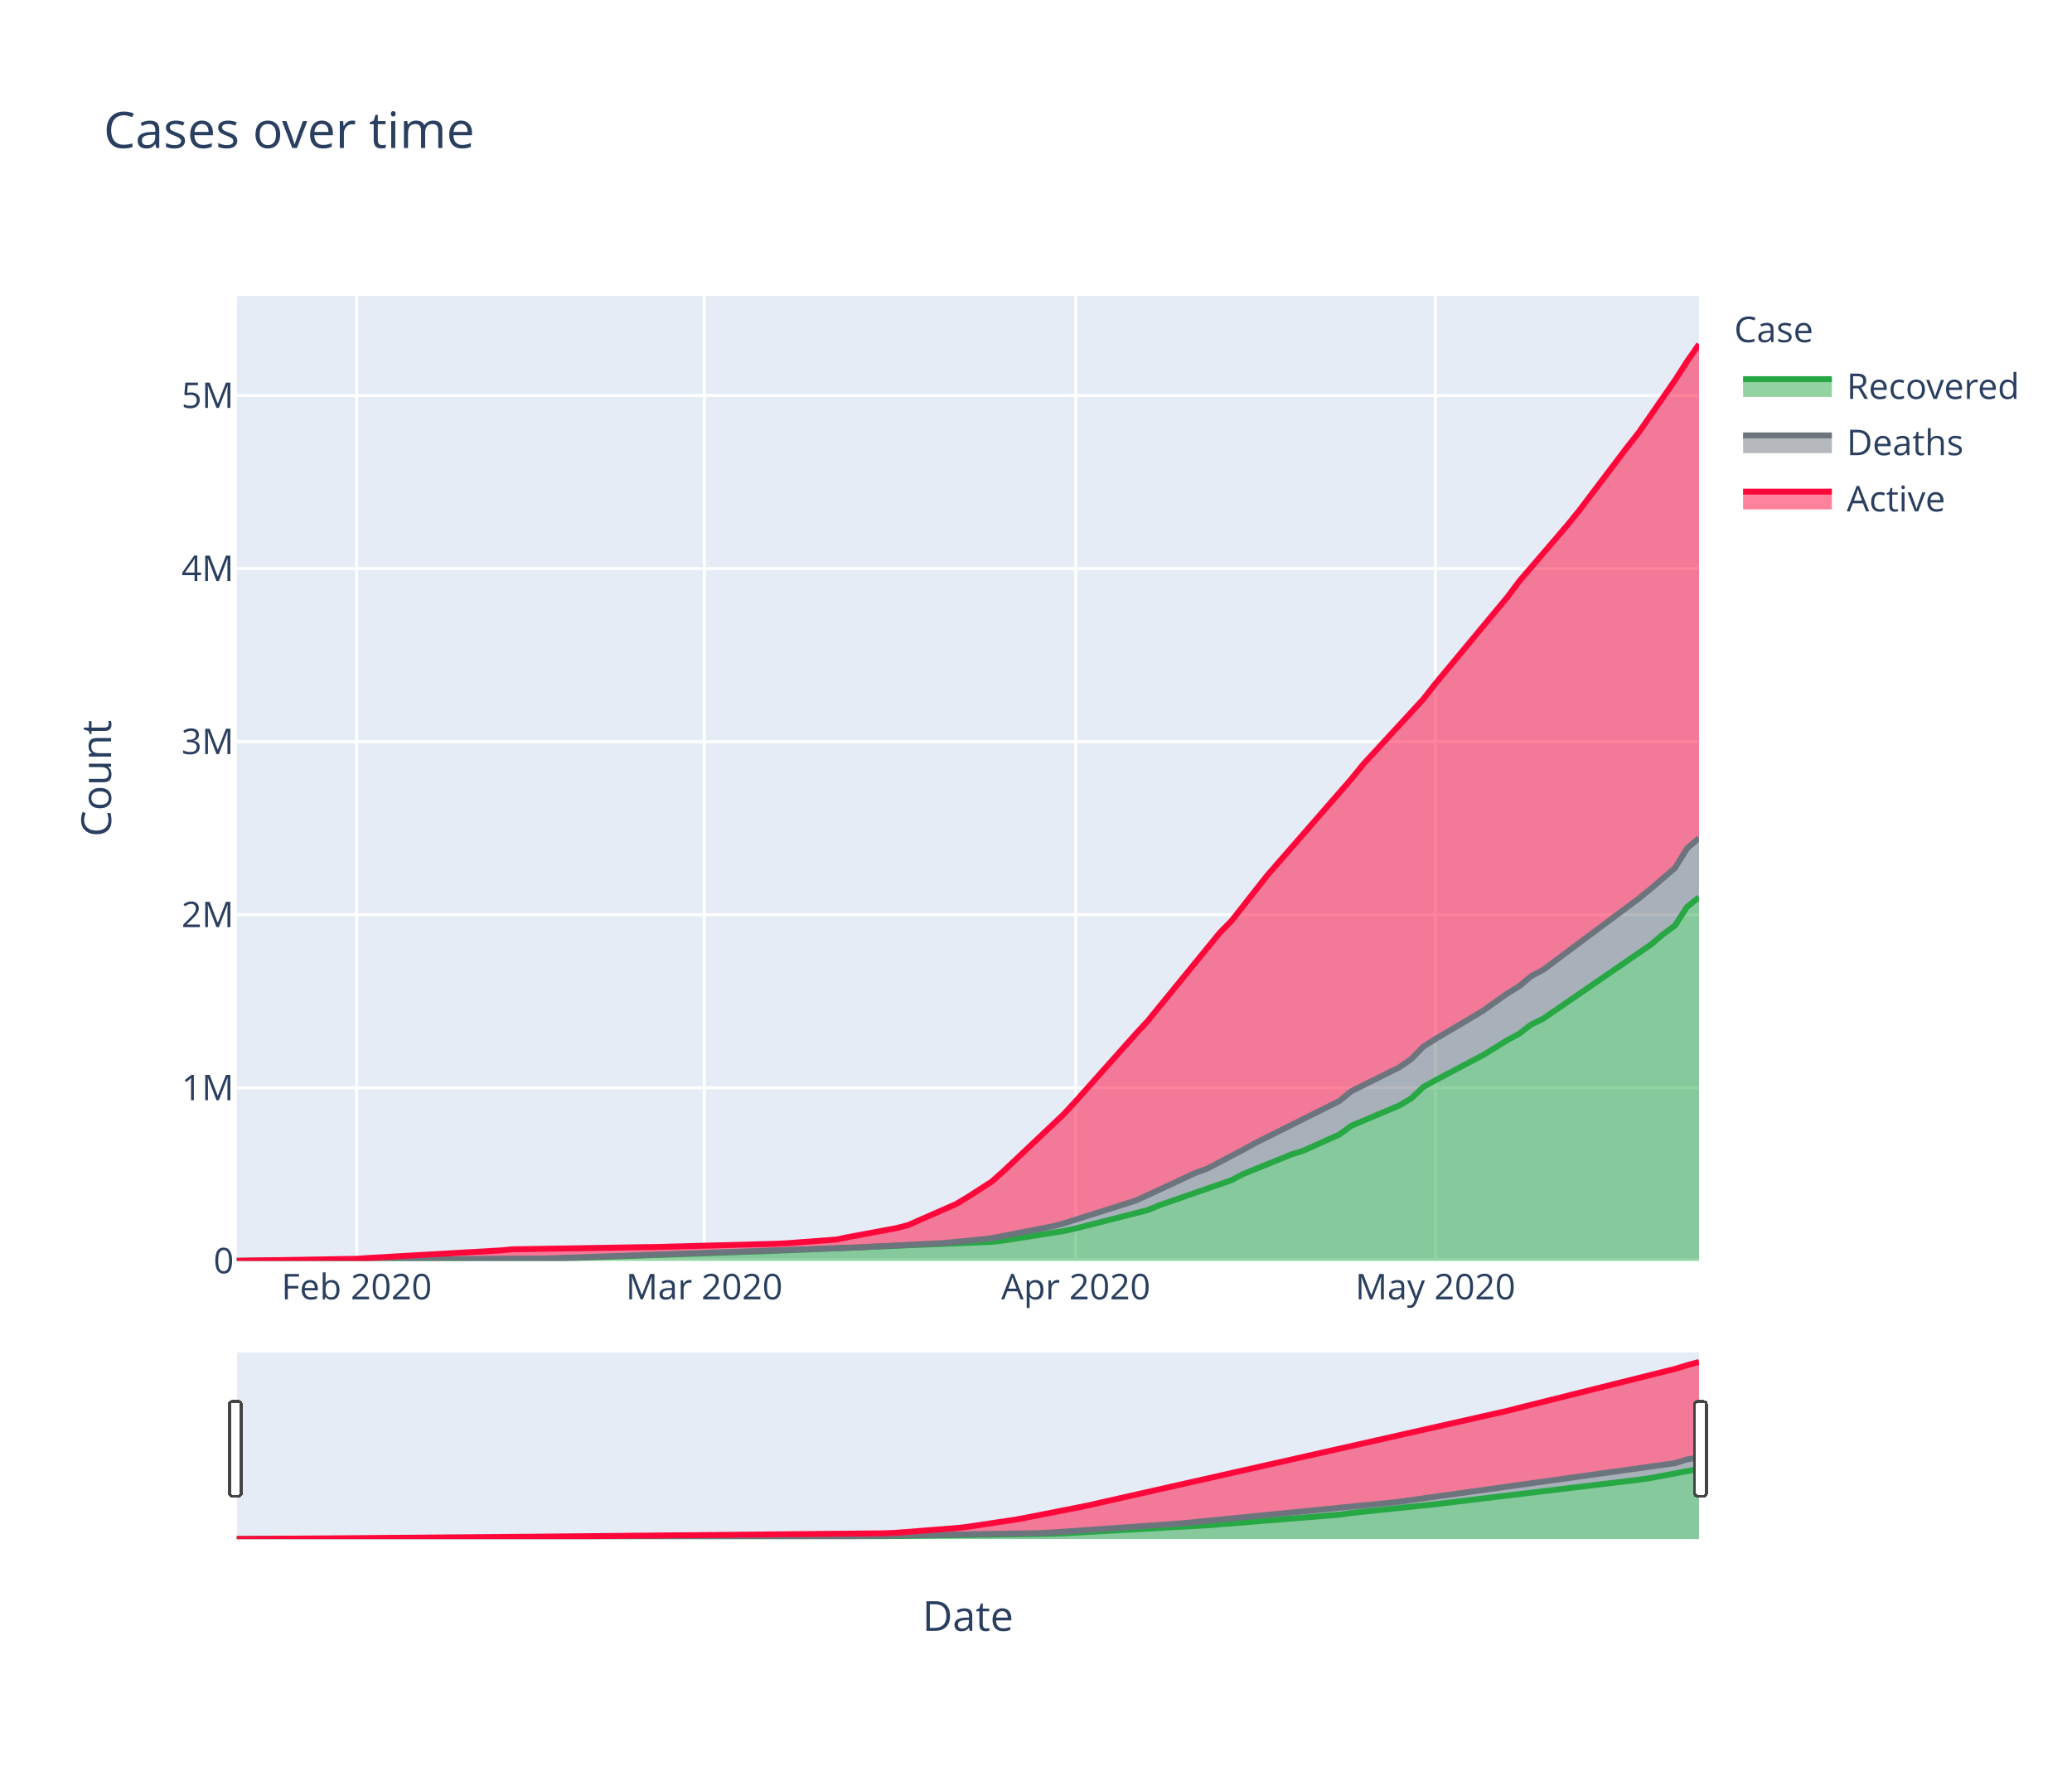
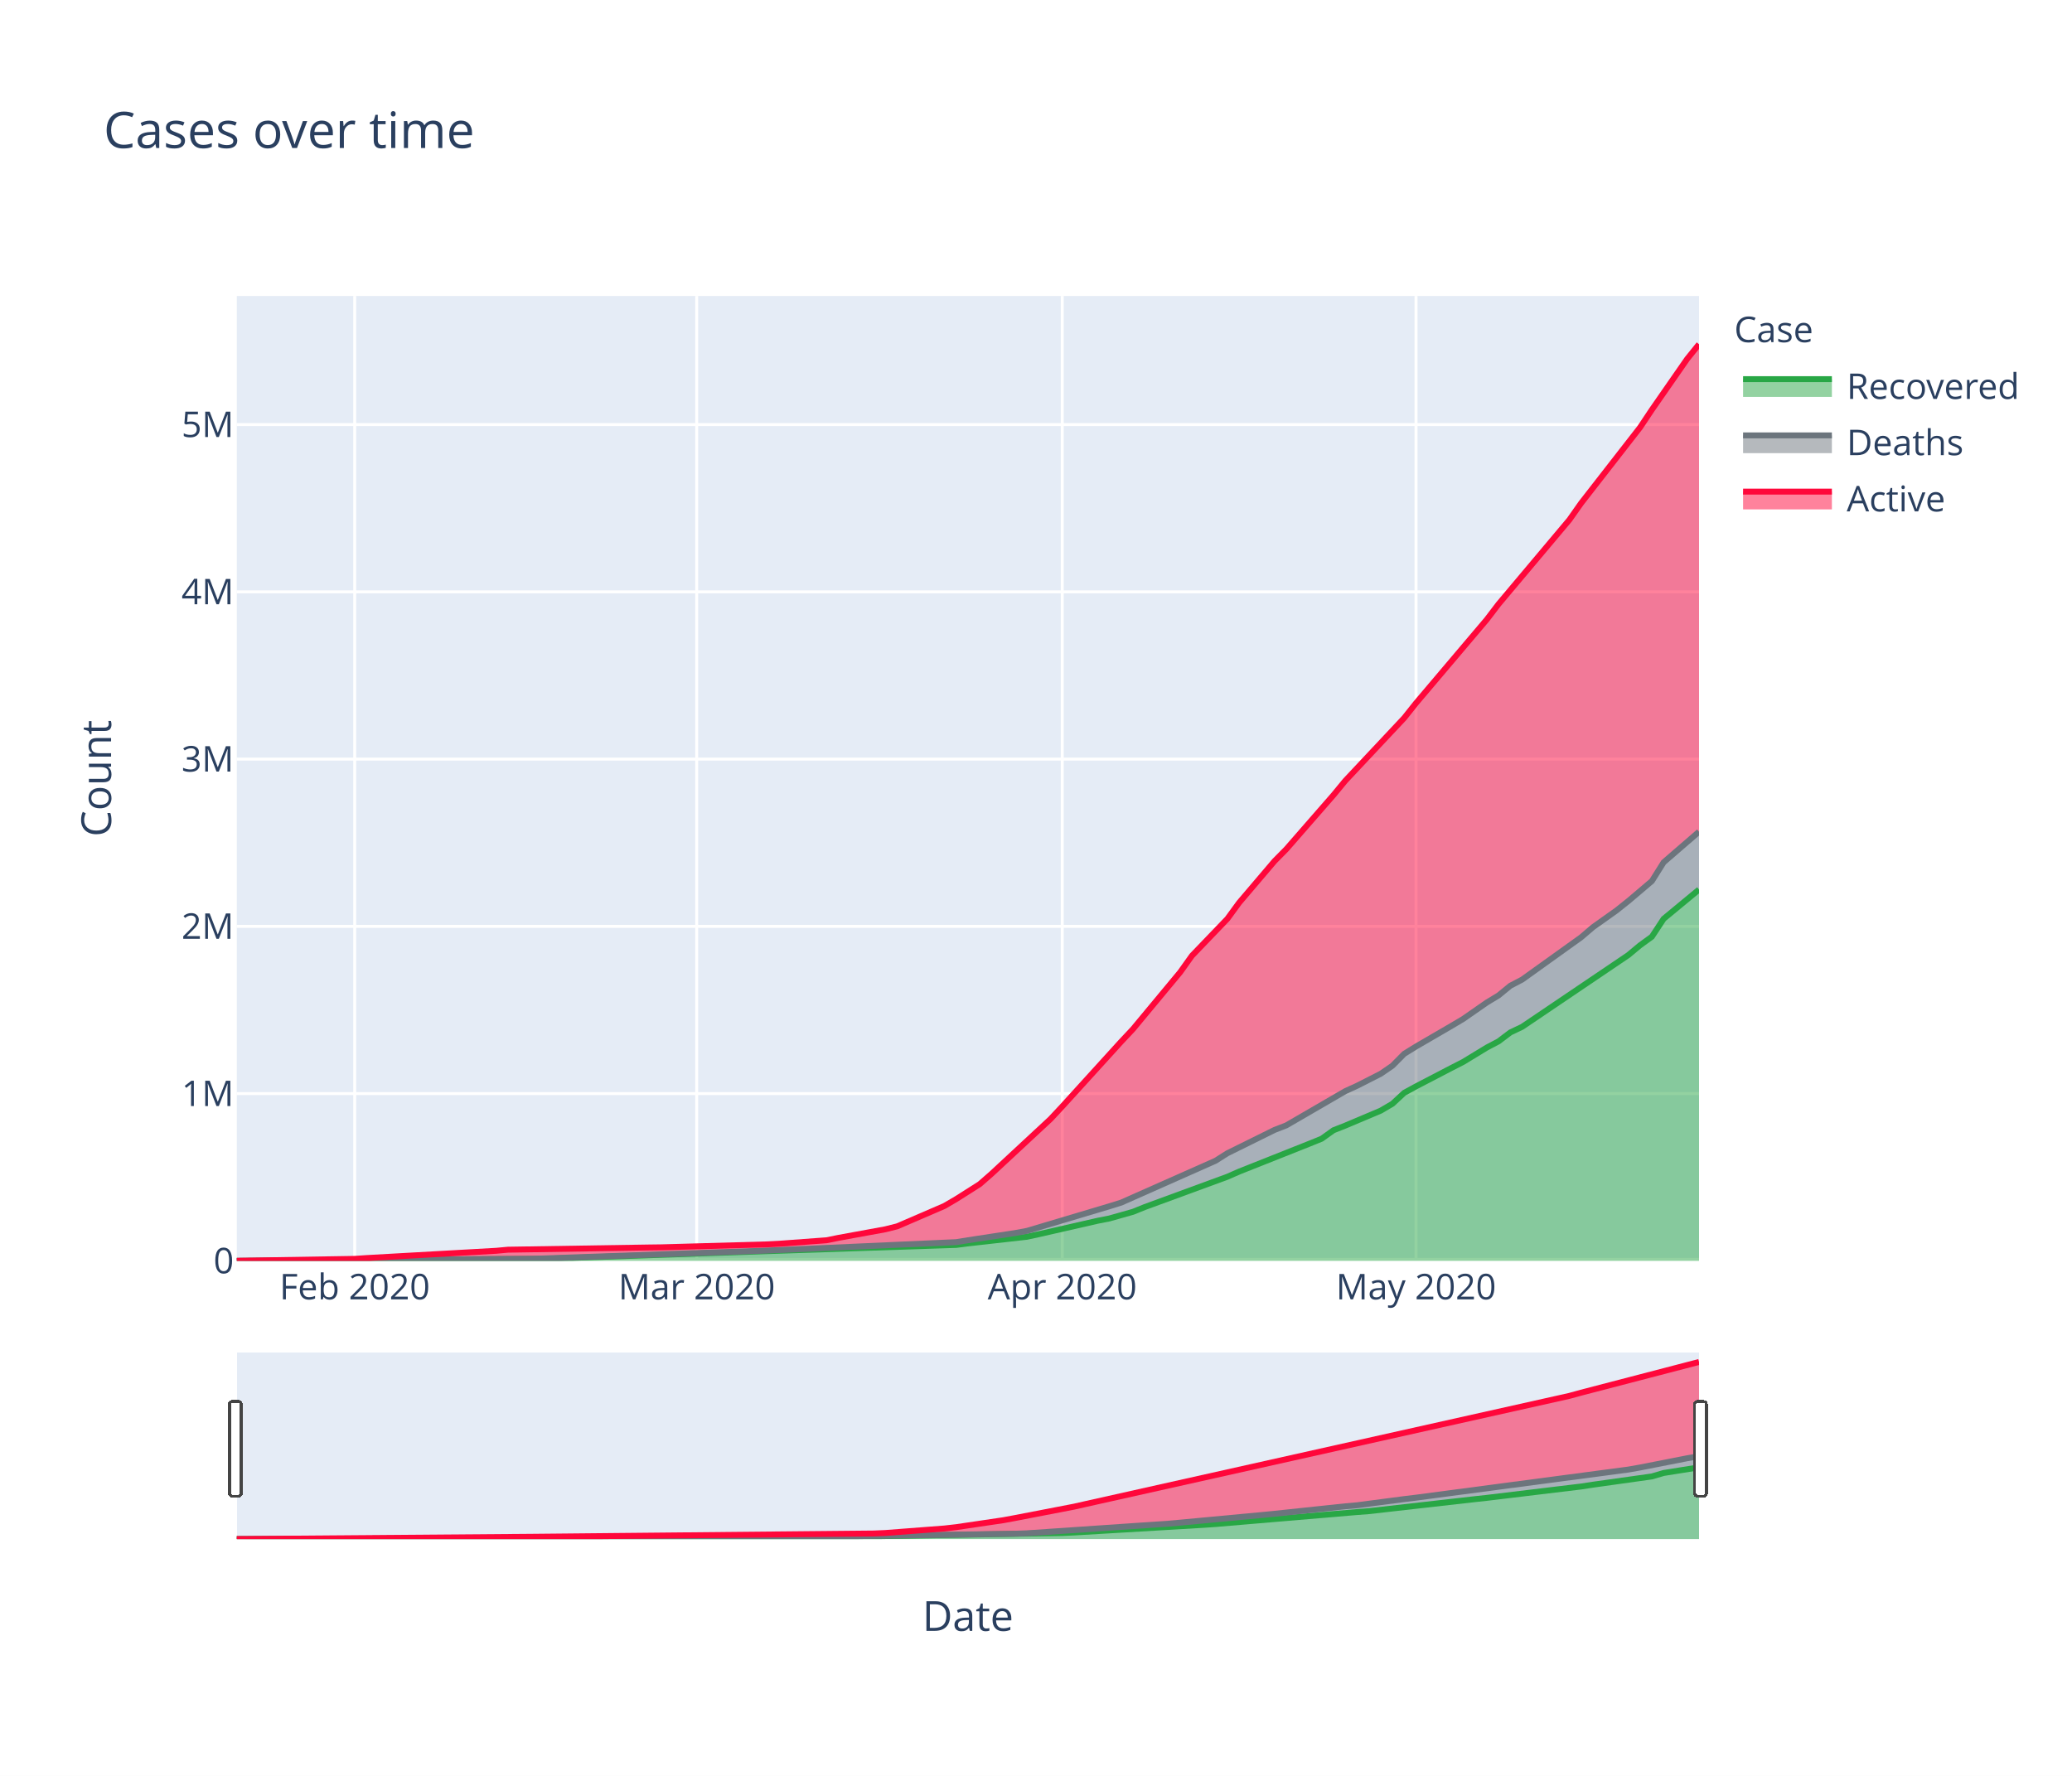
<svg xmlns="http://www.w3.org/2000/svg" class="main-svg" width="700" height="600" style="" viewBox="0 0 700 600">
  <rect x="0" y="0" width="700" height="600" style="fill: rgb(255, 255, 255); fill-opacity: 1;" />
-   <defs id="defs-2ff44a">
+   <defs id="defs-a6121e">
    <g class="clips">
-       <clipPath id="clip2ff44axyplot" class="plotclip">
+       <clipPath id="clipa6121exyplot" class="plotclip">
        <rect width="494" height="326" />
      </clipPath>
-       <clipPath class="axesclip" id="clip2ff44ax">
+       <clipPath class="axesclip" id="clipa6121ex">
        <rect x="80" y="0" width="494" height="600" />
      </clipPath>
-       <clipPath class="axesclip" id="clip2ff44ay">
+       <clipPath class="axesclip" id="clipa6121ey">
        <rect x="0" y="100" width="700" height="326" />
      </clipPath>
-       <clipPath class="axesclip" id="clip2ff44axy">
+       <clipPath class="axesclip" id="clipa6121exy">
        <rect x="80" y="100" width="494" height="326" />
      </clipPath>
    </g>
    <g class="gradients" />
  </defs>
  <g class="bglayer">
    <rect class="bg" x="80" y="100" width="494" height="326" style="fill: rgb(229, 236, 246); fill-opacity: 1; stroke-width: 0;" />
  </g>
  <g class="layer-below">
    <g class="imagelayer" />
    <g class="shapelayer" />
  </g>
  <g class="cartesianlayer">
    <g class="subplot xy">
      <g class="layer-subplot">
        <g class="shapelayer" />
        <g class="imagelayer" />
      </g>
      <g class="gridlayer">
        <g class="x">
-           <path class="xgrid crisp" transform="translate(120.49,0)" d="M0,100v326" style="stroke: rgb(255, 255, 255); stroke-opacity: 1; stroke-width: 1px;" />
-           <path class="xgrid crisp" transform="translate(237.92,0)" d="M0,100v326" style="stroke: rgb(255, 255, 255); stroke-opacity: 1; stroke-width: 1px;" />
-           <path class="xgrid crisp" transform="translate(363.44,0)" d="M0,100v326" style="stroke: rgb(255, 255, 255); stroke-opacity: 1; stroke-width: 1px;" />
-           <path class="xgrid crisp" transform="translate(484.92,0)" d="M0,100v326" style="stroke: rgb(255, 255, 255); stroke-opacity: 1; stroke-width: 1px;" />
+           <path class="xgrid crisp" transform="translate(119.84,0)" d="M0,100v326" style="stroke: rgb(255, 255, 255); stroke-opacity: 1; stroke-width: 1px;" />
+           <path class="xgrid crisp" transform="translate(235.37,0)" d="M0,100v326" style="stroke: rgb(255, 255, 255); stroke-opacity: 1; stroke-width: 1px;" />
+           <path class="xgrid crisp" transform="translate(358.87,0)" d="M0,100v326" style="stroke: rgb(255, 255, 255); stroke-opacity: 1; stroke-width: 1px;" />
+           <path class="xgrid crisp" transform="translate(478.39,0)" d="M0,100v326" style="stroke: rgb(255, 255, 255); stroke-opacity: 1; stroke-width: 1px;" />
        </g>
        <g class="y">
-           <path class="ygrid crisp" transform="translate(0,367.52)" d="M80,0h494" style="stroke: rgb(255, 255, 255); stroke-opacity: 1; stroke-width: 1px;" />
-           <path class="ygrid crisp" transform="translate(0,309.05)" d="M80,0h494" style="stroke: rgb(255, 255, 255); stroke-opacity: 1; stroke-width: 1px;" />
-           <path class="ygrid crisp" transform="translate(0,250.57)" d="M80,0h494" style="stroke: rgb(255, 255, 255); stroke-opacity: 1; stroke-width: 1px;" />
-           <path class="ygrid crisp" transform="translate(0,192.09)" d="M80,0h494" style="stroke: rgb(255, 255, 255); stroke-opacity: 1; stroke-width: 1px;" />
-           <path class="ygrid crisp" transform="translate(0,133.62)" d="M80,0h494" style="stroke: rgb(255, 255, 255); stroke-opacity: 1; stroke-width: 1px;" />
+           <path class="ygrid crisp" transform="translate(0,369.49)" d="M80,0h494" style="stroke: rgb(255, 255, 255); stroke-opacity: 1; stroke-width: 1px;" />
+           <path class="ygrid crisp" transform="translate(0,312.98)" d="M80,0h494" style="stroke: rgb(255, 255, 255); stroke-opacity: 1; stroke-width: 1px;" />
+           <path class="ygrid crisp" transform="translate(0,256.47)" d="M80,0h494" style="stroke: rgb(255, 255, 255); stroke-opacity: 1; stroke-width: 1px;" />
+           <path class="ygrid crisp" transform="translate(0,199.96)" d="M80,0h494" style="stroke: rgb(255, 255, 255); stroke-opacity: 1; stroke-width: 1px;" />
+           <path class="ygrid crisp" transform="translate(0,143.45)" d="M80,0h494" style="stroke: rgb(255, 255, 255); stroke-opacity: 1; stroke-width: 1px;" />
        </g>
      </g>
      <g class="zerolinelayer">
        <path class="yzl zl crisp" transform="translate(0,426)" d="M80,0h494" style="stroke: rgb(255, 255, 255); stroke-opacity: 1; stroke-width: 2px;" />
      </g>
      <path class="xlines-below" />
      <path class="ylines-below" />
      <g class="overlines-below" />
      <g class="xaxislayer-below" />
      <g class="yaxislayer-below" />
      <g class="overaxes-below" />
-       <g class="plot" transform="translate(80, 100)" clip-path="url('#clip2ff44axyplot')">
+       <g class="plot" transform="translate(80, 100)" clip-path="url('#clipa6121exyplot')">
        <g class="scatterlayer mlayer">
-           <g class="trace scatter trace4684b8" style="stroke-miterlimit: 2;">
+           <g class="trace scatter traceba9cb3" style="stroke-miterlimit: 2;">
            <g class="fills">
              <g>
-                 <path class="js-fill" d="M494,326L0,326L0,326L105.28,325.26L109.33,325.16L174.11,322.86L178.16,322.74L255.1,319.56L259.15,319.1L279.39,315.91L283.44,315.03L307.74,308.85L311.79,307.17L336.08,298.72L340.13,296.59L356.33,290.02L360.38,288.74L372.52,283.28L376.57,280.33L392.77,273.49L396.82,271.07L400.87,267.24L404.92,264.99L417.07,258.55L421.11,256.44L429.21,251.43L433.26,249.25L437.31,246.12L441.36,244.17L477.8,219.09L481.85,215.66L485.9,212.67L489.95,206.4L494,203.16" style="fill: rgb(40, 167, 69); fill-opacity: 0.5; stroke-width: 0;" />
+                 <path class="js-fill" d="M494,326L0,326L0,326L103.58,325.29L107.56,325.19L179.27,322.71L183.26,322.58L243.02,320.61L247,320.1L266.92,317.86L270.9,317L290.82,312.45L294.81,311.67L302.77,309.42L306.76,307.81L334.65,297.58L338.63,295.83L362.53,286.34L366.52,284.72L370.5,281.87L374.48,280.3L386.44,275.25L390.42,272.92L394.4,269.22L398.39,267.04L410.34,260.82L414.32,258.78L422.29,253.93L426.27,251.83L430.26,248.81L434.24,246.92L470.1,222.68L474.08,219.37L478.06,216.48L482.05,210.42L494,200.54" style="fill: rgb(40, 167, 69); fill-opacity: 0.5; stroke-width: 0;" />
              </g>
              <g>
-                 <path class="js-fill" d="M0,326L101.23,325.26L105.28,325.16L210.56,321.45L214.61,321.21L238.9,319.97L242.95,319.58L251.05,318.78L255.1,318.3L275.34,314.39L279.39,313.33L303.69,305.62L307.74,303.79L323.93,296.25L327.98,294.77L340.13,288.38L344.18,286.14L372.52,271.97L376.57,268.65L392.77,260.59L396.82,257.77L400.87,253.61L404.92,251.05L417.07,243.86L421.11,241.42L429.21,235.68L433.26,233.19L437.31,229.8L441.36,227.66L473.75,203.49L477.8,200.2L485.9,193.22L489.95,186.64L494,183.17L494,203.16L489.95,206.4L485.9,212.67L481.85,215.66L477.8,219.09L441.36,244.17L437.31,246.12L433.26,249.25L429.21,251.43L421.11,256.44L417.07,258.55L404.92,264.99L400.87,267.24L396.82,271.07L392.77,273.49L376.57,280.33L372.52,283.28L360.38,288.74L356.33,290.02L340.13,296.59L336.08,298.72L311.79,307.17L307.74,308.85L283.44,315.03L279.39,315.91L259.15,319.1L255.1,319.56L178.16,322.74L174.11,322.86L109.33,325.16L105.28,325.26L0,326Z" style="fill: rgb(108, 117, 125); fill-opacity: 0.5; stroke-width: 0;" />
+                 <path class="js-fill" d="M0,326L99.6,325.29L103.58,325.18L175.29,322.66L179.27,322.51L243.02,319.67L247,319.03L262.94,316.6L266.92,315.87L294.81,307.55L298.79,306.31L330.66,292.17L334.65,289.64L350.58,281.76L354.56,280.22L374.48,268.66L378.47,266.84L386.44,262.79L390.42,260.06L394.4,256.04L398.39,253.57L410.34,246.62L414.32,244.26L422.29,238.72L426.27,236.31L430.26,233.04L434.24,230.96L454.16,216.68L458.15,213.27L466.11,207.61L470.1,204.43L478.06,197.68L482.05,191.33L494,181L494,200.54L482.05,210.42L478.06,216.48L474.08,219.37L470.1,222.68L434.24,246.92L430.26,248.81L426.27,251.83L422.29,253.93L414.32,258.78L410.34,260.82L398.39,267.04L394.4,269.22L390.42,272.92L386.44,275.25L374.48,280.3L370.5,281.87L366.52,284.72L362.53,286.34L338.63,295.83L334.65,297.58L306.76,307.81L302.77,309.42L294.81,311.67L290.82,312.45L270.9,317L266.92,317.86L247,320.1L243.02,320.61L183.26,322.58L179.27,322.71L107.56,325.19L103.58,325.29L0,326Z" style="fill: rgb(108, 117, 125); fill-opacity: 0.5; stroke-width: 0;" />
              </g>
            </g>
            <g class="errorbars" />
            <g class="lines">
-               <path class="js-line" d="M0,326L105.28,325.26L109.33,325.16L174.11,322.86L178.16,322.74L255.1,319.56L259.15,319.1L279.39,315.91L283.44,315.03L307.74,308.85L311.79,307.17L336.08,298.72L340.13,296.59L356.33,290.02L360.38,288.74L372.52,283.28L376.57,280.33L392.77,273.49L396.82,271.07L400.87,267.24L404.92,264.99L417.07,258.55L421.11,256.44L429.21,251.43L433.26,249.25L437.31,246.12L441.36,244.17L477.8,219.09L481.85,215.66L485.9,212.67L489.95,206.4L494,203.16" style="vector-effect: non-scaling-stroke; fill: none; stroke: rgb(40, 167, 69); stroke-opacity: 1; stroke-width: 2px; opacity: 1;" />
+               <path class="js-line" d="M0,326L103.58,325.29L107.56,325.19L179.27,322.71L183.26,322.58L243.02,320.61L247,320.1L266.92,317.86L270.9,317L290.82,312.45L294.81,311.67L302.77,309.42L306.76,307.81L334.65,297.58L338.63,295.83L362.53,286.34L366.52,284.72L370.5,281.87L374.48,280.3L386.44,275.25L390.42,272.92L394.4,269.22L398.39,267.04L410.34,260.82L414.32,258.78L422.29,253.93L426.27,251.83L430.26,248.81L434.24,246.92L470.1,222.68L474.08,219.37L478.06,216.48L482.05,210.42L494,200.54" style="vector-effect: non-scaling-stroke; fill: none; stroke: rgb(40, 167, 69); stroke-opacity: 1; stroke-width: 2px; opacity: 1;" />
            </g>
            <g class="points" />
            <g class="text" />
          </g>
-           <g class="trace scatter trace24c6da" style="stroke-miterlimit: 2;">
+           <g class="trace scatter tracec6942d" style="stroke-miterlimit: 2;">
            <g class="fills">
              <g>
-                 <path class="js-fill" d="M0,325.97L40.49,325.3L44.54,325.02L89.08,322.47L93.13,322.09L137.67,321.36L141.72,321.31L182.21,320.22L186.26,320.01L202.46,318.8L206.51,317.97L222.7,314.96L226.75,313.93L242.95,306.82L247,304.4L255.1,299.18L259.15,295.56L279.39,276.42L283.44,272.02L303.69,249.33L307.74,244.95L332.03,215.21L336.08,211.09L344.18,200.77L348.23,195.64L376.57,163.14L380.62,158.15L400.87,136.18L404.92,131L429.21,101.78L433.26,96.38L449.46,77.48L453.51,72.5L469.7,51.11L473.75,45.96L485.9,28.43L489.95,22.11L494,16.3L494,183.17L489.95,186.64L485.9,193.22L477.8,200.2L473.75,203.49L441.36,227.66L437.31,229.8L433.26,233.19L429.21,235.68L421.11,241.42L417.07,243.86L404.92,251.05L400.87,253.61L396.82,257.77L392.77,260.59L376.57,268.65L372.52,271.97L344.18,286.14L340.13,288.38L327.98,294.77L323.93,296.25L307.74,303.79L303.69,305.62L279.39,313.33L275.34,314.39L255.1,318.3L251.05,318.78L242.95,319.58L238.9,319.97L214.61,321.21L210.56,321.45L105.28,325.16L101.23,325.26L0,326Z" style="fill: rgb(255, 7, 58); fill-opacity: 0.5; stroke-width: 0;" />
+                 <path class="js-fill" d="M0,325.97L39.84,325.32L43.82,325.05L87.65,322.59L91.63,322.22L139.44,321.47L143.42,321.42L179.27,320.42L183.26,320.21L199.19,319.04L203.18,318.24L219.11,315.33L223.1,314.33L239.03,307.46L243.02,305.13L250.98,300.08L254.97,296.59L274.89,278.09L278.87,273.83L298.79,251.91L302.77,247.67L318.71,228.47L322.69,222.89L334.65,210.43L338.63,204.98L350.58,190.93L354.56,186.9L370.5,168.62L374.48,163.79L394.4,142.56L398.39,137.55L422.29,109.32L426.27,104.1L450.18,75.65L454.16,70L474.08,44.41L478.06,38.44L490.02,21.23L494,16.3L494,181L482.05,191.33L478.06,197.68L470.1,204.43L466.11,207.61L458.15,213.27L454.16,216.68L434.24,230.96L430.26,233.04L426.27,236.31L422.29,238.72L414.32,244.26L410.34,246.62L398.39,253.57L394.4,256.04L390.42,260.06L386.44,262.79L378.47,266.84L374.48,268.66L354.56,280.22L350.58,281.76L334.65,289.64L330.66,292.17L298.79,306.31L294.81,307.55L266.92,315.87L262.94,316.6L247,319.03L243.02,319.67L179.27,322.51L175.29,322.66L103.58,325.18L99.6,325.29L0,326Z" style="fill: rgb(255, 7, 58); fill-opacity: 0.5; stroke-width: 0;" />
              </g>
            </g>
            <g class="errorbars" />
            <g class="lines">
-               <path class="js-line" d="M0,326L101.23,325.26L105.28,325.16L210.56,321.45L214.61,321.21L238.9,319.97L242.95,319.58L251.05,318.78L255.1,318.3L275.34,314.39L279.39,313.33L303.69,305.62L307.74,303.79L323.93,296.25L327.98,294.77L340.13,288.38L344.18,286.14L372.52,271.97L376.57,268.65L392.77,260.59L396.82,257.77L400.87,253.61L404.92,251.05L417.07,243.86L421.11,241.42L429.21,235.68L433.26,233.19L437.31,229.8L441.36,227.66L473.75,203.49L477.8,200.2L485.9,193.22L489.95,186.64L494,183.17" style="vector-effect: non-scaling-stroke; fill: none; stroke: rgb(108, 117, 125); stroke-opacity: 1; stroke-width: 2px; opacity: 1;" />
+               <path class="js-line" d="M0,326L99.6,325.29L103.58,325.18L175.29,322.66L179.27,322.51L243.02,319.67L247,319.03L262.94,316.6L266.92,315.87L294.81,307.55L298.79,306.31L330.66,292.17L334.65,289.64L350.58,281.76L354.56,280.22L374.48,268.66L378.47,266.84L386.44,262.79L390.42,260.06L394.4,256.04L398.39,253.57L410.34,246.62L414.32,244.26L422.29,238.72L426.27,236.31L430.26,233.04L434.24,230.96L454.16,216.68L458.15,213.27L466.11,207.61L470.1,204.43L478.06,197.68L482.05,191.33L494,181" style="vector-effect: non-scaling-stroke; fill: none; stroke: rgb(108, 117, 125); stroke-opacity: 1; stroke-width: 2px; opacity: 1;" />
            </g>
            <g class="points" />
            <g class="text" />
          </g>
-           <g class="trace scatter trace1b7ed9" style="stroke-miterlimit: 2;">
+           <g class="trace scatter trace89f8ff" style="stroke-miterlimit: 2;">
            <g class="fills" />
            <g class="errorbars" />
            <g class="lines">
-               <path class="js-line" d="M0,325.97L40.49,325.3L44.54,325.02L89.08,322.47L93.13,322.09L137.67,321.36L141.72,321.31L182.21,320.22L186.26,320.01L202.46,318.8L206.51,317.97L222.7,314.96L226.75,313.93L242.95,306.82L247,304.4L255.1,299.18L259.15,295.56L279.39,276.42L283.44,272.02L303.69,249.33L307.74,244.95L332.03,215.21L336.08,211.09L344.18,200.77L348.23,195.64L376.57,163.14L380.62,158.15L400.87,136.18L404.92,131L429.21,101.78L433.26,96.38L449.46,77.48L453.51,72.5L469.7,51.11L473.75,45.96L485.9,28.43L489.95,22.11L494,16.3" style="vector-effect: non-scaling-stroke; fill: none; stroke: rgb(255, 7, 58); stroke-opacity: 1; stroke-width: 2px; opacity: 1;" />
+               <path class="js-line" d="M0,325.97L39.84,325.32L43.82,325.05L87.65,322.59L91.63,322.22L139.44,321.47L143.42,321.42L179.27,320.42L183.26,320.21L199.19,319.04L203.18,318.24L219.11,315.33L223.1,314.33L239.03,307.46L243.02,305.13L250.98,300.08L254.97,296.59L274.89,278.09L278.87,273.83L298.79,251.91L302.77,247.67L318.71,228.47L322.69,222.89L334.65,210.43L338.63,204.98L350.58,190.93L354.56,186.9L370.5,168.62L374.48,163.79L394.4,142.56L398.39,137.55L422.29,109.32L426.27,104.1L450.18,75.65L454.16,70L474.08,44.41L478.06,38.44L490.02,21.23L494,16.3" style="vector-effect: non-scaling-stroke; fill: none; stroke: rgb(255, 7, 58); stroke-opacity: 1; stroke-width: 2px; opacity: 1;" />
            </g>
            <g class="points" />
            <g class="text" />
          </g>
        </g>
      </g>
      <g class="overplot" />
-       <path class="xlines-above crisp" d="M0,0" style="fill: none;" />
-       <path class="ylines-above crisp" d="M0,0" style="fill: none;" />
+       <path class="xlines-above crisp" style="fill: none;" d="M0,0" />
+       <path class="ylines-above crisp" style="fill: none;" d="M0,0" />
      <g class="overlines-above" />
      <g class="xaxislayer-above">
        <g class="xtick">
-           <text text-anchor="middle" x="0" y="439" transform="translate(120.49,0)" style="font-family: 'Open Sans', verdana, arial, sans-serif; font-size: 12px; fill: rgb(42, 63, 95); fill-opacity: 1; white-space: pre;">Feb 2020</text>
+           <text text-anchor="middle" x="0" y="439" transform="translate(119.84,0)" style="font-family: 'Open Sans', verdana, arial, sans-serif; font-size: 12px; fill: rgb(42, 63, 95); fill-opacity: 1; white-space: pre;">Feb 2020</text>
        </g>
        <g class="xtick">
-           <text text-anchor="middle" x="0" y="439" transform="translate(237.92,0)" style="font-family: 'Open Sans', verdana, arial, sans-serif; font-size: 12px; fill: rgb(42, 63, 95); fill-opacity: 1; white-space: pre;">Mar 2020</text>
+           <text text-anchor="middle" x="0" y="439" transform="translate(235.37,0)" style="font-family: 'Open Sans', verdana, arial, sans-serif; font-size: 12px; fill: rgb(42, 63, 95); fill-opacity: 1; white-space: pre;">Mar 2020</text>
        </g>
        <g class="xtick">
-           <text text-anchor="middle" x="0" y="439" transform="translate(363.44,0)" style="font-family: 'Open Sans', verdana, arial, sans-serif; font-size: 12px; fill: rgb(42, 63, 95); fill-opacity: 1; white-space: pre;">Apr 2020</text>
+           <text text-anchor="middle" x="0" y="439" transform="translate(358.87,0)" style="font-family: 'Open Sans', verdana, arial, sans-serif; font-size: 12px; fill: rgb(42, 63, 95); fill-opacity: 1; white-space: pre;">Apr 2020</text>
        </g>
        <g class="xtick">
-           <text text-anchor="middle" x="0" y="439" transform="translate(484.92,0)" style="font-family: 'Open Sans', verdana, arial, sans-serif; font-size: 12px; fill: rgb(42, 63, 95); fill-opacity: 1; white-space: pre;">May 2020</text>
+           <text text-anchor="middle" x="0" y="439" transform="translate(478.39,0)" style="font-family: 'Open Sans', verdana, arial, sans-serif; font-size: 12px; fill: rgb(42, 63, 95); fill-opacity: 1; white-space: pre;">May 2020</text>
        </g>
      </g>
      <g class="yaxislayer-above">
        <g class="ytick">
          <text text-anchor="end" x="79" y="4.2" transform="translate(0,426)" style="font-family: 'Open Sans', verdana, arial, sans-serif; font-size: 12px; fill: rgb(42, 63, 95); fill-opacity: 1; white-space: pre;">0</text>
        </g>
        <g class="ytick">
-           <text text-anchor="end" x="79" y="4.2" transform="translate(0,367.52)" style="font-family: 'Open Sans', verdana, arial, sans-serif; font-size: 12px; fill: rgb(42, 63, 95); fill-opacity: 1; white-space: pre;">1M</text>
-         </g>
-         <g class="ytick">
-           <text text-anchor="end" x="79" y="4.2" transform="translate(0,309.05)" style="font-family: 'Open Sans', verdana, arial, sans-serif; font-size: 12px; fill: rgb(42, 63, 95); fill-opacity: 1; white-space: pre;">2M</text>
-         </g>
-         <g class="ytick">
-           <text text-anchor="end" x="79" y="4.2" transform="translate(0,250.57)" style="font-family: 'Open Sans', verdana, arial, sans-serif; font-size: 12px; fill: rgb(42, 63, 95); fill-opacity: 1; white-space: pre;">3M</text>
-         </g>
-         <g class="ytick">
-           <text text-anchor="end" x="79" y="4.2" transform="translate(0,192.09)" style="font-family: 'Open Sans', verdana, arial, sans-serif; font-size: 12px; fill: rgb(42, 63, 95); fill-opacity: 1; white-space: pre;">4M</text>
-         </g>
-         <g class="ytick">
-           <text text-anchor="end" x="79" y="4.2" transform="translate(0,133.62)" style="font-family: 'Open Sans', verdana, arial, sans-serif; font-size: 12px; fill: rgb(42, 63, 95); fill-opacity: 1; white-space: pre;">5M</text>
+           <text text-anchor="end" x="79" y="4.2" transform="translate(0,369.49)" style="font-family: 'Open Sans', verdana, arial, sans-serif; font-size: 12px; fill: rgb(42, 63, 95); fill-opacity: 1; white-space: pre;">1M</text>
+         </g>
+         <g class="ytick">
+           <text text-anchor="end" x="79" y="4.2" transform="translate(0,312.98)" style="font-family: 'Open Sans', verdana, arial, sans-serif; font-size: 12px; fill: rgb(42, 63, 95); fill-opacity: 1; white-space: pre;">2M</text>
+         </g>
+         <g class="ytick">
+           <text text-anchor="end" x="79" y="4.2" transform="translate(0,256.47)" style="font-family: 'Open Sans', verdana, arial, sans-serif; font-size: 12px; fill: rgb(42, 63, 95); fill-opacity: 1; white-space: pre;">3M</text>
+         </g>
+         <g class="ytick">
+           <text text-anchor="end" x="79" y="4.2" transform="translate(0,199.96)" style="font-family: 'Open Sans', verdana, arial, sans-serif; font-size: 12px; fill: rgb(42, 63, 95); fill-opacity: 1; white-space: pre;">4M</text>
+         </g>
+         <g class="ytick">
+           <text text-anchor="end" x="79" y="4.2" transform="translate(0,143.45)" style="font-family: 'Open Sans', verdana, arial, sans-serif; font-size: 12px; fill: rgb(42, 63, 95); fill-opacity: 1; white-space: pre;">5M</text>
        </g>
      </g>
      <g class="overaxes-above" />
    </g>
  </g>
  <g class="polarlayer" />
  <g class="ternarylayer" />
  <g class="geolayer" />
  <g class="funnelarealayer" />
  <g class="pielayer" />
  <g class="treemaplayer" />
  <g class="sunburstlayer" />
  <g class="glimages" />
-   <defs id="topdefs-2ff44a">
+   <defs id="topdefs-a6121e">
    <g class="clips" />
-     <clipPath id="legend2ff44a">
+     <clipPath id="legenda6121e">
      <rect width="104" height="83" x="0" y="0" />
    </clipPath>
-     <clipPath id="rangesliderx-2ff44a">
+     <clipPath id="rangesliderx-a6121e">
      <rect x="0" y="0" width="494" height="63" />
    </clipPath>
  </defs>
  <g class="layer-above">
    <g class="imagelayer" />
    <g class="shapelayer" />
  </g>
  <g class="infolayer">
    <g class="legend" pointer-events="all" transform="translate(583.88, 100)">
-       <rect class="bg" shape-rendering="crispEdges" width="104" height="83" x="0" y="0" style="stroke: rgb(68, 68, 68); stroke-opacity: 1; fill: rgb(255, 255, 255); fill-opacity: 1; stroke-width: 0px;" />
-       <g class="scrollbox" transform="translate(0, 0)" clip-path="url('#legend2ff44a')">
+       <rect class="bg" shape-rendering="crispEdges" style="stroke: rgb(68, 68, 68); stroke-opacity: 1; fill: rgb(255, 255, 255); fill-opacity: 1; stroke-width: 0px;" width="104" height="83" x="0" y="0" />
+       <g class="scrollbox" transform="translate(0, 0)" clip-path="url('#legenda6121e')">
        <text class="legendtitletext user-select-none" text-anchor="start" x="2" y="15.6" style="font-family: 'Open Sans', verdana, arial, sans-serif; font-size: 12px; fill: rgb(42, 63, 95); fill-opacity: 1; white-space: pre;">Case</text>
        <g class="groups" transform="translate(0, 0)">
          <g class="traces" transform="translate(0, 30.1)" style="opacity: 1;">
            <text class="legendtext user-select-none" text-anchor="start" x="40" y="4.68" style="font-family: 'Open Sans', verdana, arial, sans-serif; font-size: 12px; fill: rgb(42, 63, 95); fill-opacity: 1; white-space: pre;">Recovered</text>
            <g class="layers">
              <g class="legendfill">
                <path class="js-fill" d="M5,-2h30v6h-30z" style="stroke-width: 0; fill: rgb(40, 167, 69); fill-opacity: 0.5;" />
              </g>
              <g class="legendlines">
                <path class="js-line" d="M5,-2h30" style="fill: none; stroke: rgb(40, 167, 69); stroke-opacity: 1; stroke-width: 2px;" />
              </g>
              <g class="legendsymbols">
                <g class="legendpoints" />
              </g>
            </g>
            <rect class="legendtoggle" pointer-events="all" x="0" y="-9.5" width="98.031" height="19" style="cursor: pointer; fill: rgb(0, 0, 0); fill-opacity: 0;" />
          </g>
        </g>
        <g class="groups" transform="translate(0, 0)">
          <g class="traces" transform="translate(0, 49.1)" style="opacity: 1;">
            <text class="legendtext user-select-none" text-anchor="start" x="40" y="4.68" style="font-family: 'Open Sans', verdana, arial, sans-serif; font-size: 12px; fill: rgb(42, 63, 95); fill-opacity: 1; white-space: pre;">Deaths</text>
            <g class="layers">
              <g class="legendfill">
                <path class="js-fill" d="M5,-2h30v6h-30z" style="stroke-width: 0; fill: rgb(108, 117, 125); fill-opacity: 0.5;" />
              </g>
              <g class="legendlines">
                <path class="js-line" d="M5,-2h30" style="fill: none; stroke: rgb(108, 117, 125); stroke-opacity: 1; stroke-width: 2px;" />
              </g>
              <g class="legendsymbols">
                <g class="legendpoints" />
              </g>
            </g>
            <rect class="legendtoggle" pointer-events="all" x="0" y="-9.5" width="98.031" height="19" style="cursor: pointer; fill: rgb(0, 0, 0); fill-opacity: 0;" />
          </g>
        </g>
        <g class="groups" transform="translate(0, 0)">
          <g class="traces" transform="translate(0, 68.1)" style="opacity: 1;">
            <text class="legendtext user-select-none" text-anchor="start" x="40" y="4.68" style="font-family: 'Open Sans', verdana, arial, sans-serif; font-size: 12px; fill: rgb(42, 63, 95); fill-opacity: 1; white-space: pre;">Active</text>
            <g class="layers">
              <g class="legendfill">
                <path class="js-fill" d="M5,-2h30v6h-30z" style="stroke-width: 0; fill: rgb(255, 7, 58); fill-opacity: 0.5;" />
              </g>
              <g class="legendlines">
                <path class="js-line" d="M5,-2h30" style="fill: none; stroke: rgb(255, 7, 58); stroke-opacity: 1; stroke-width: 2px;" />
              </g>
              <g class="legendsymbols">
                <g class="legendpoints" />
              </g>
            </g>
            <rect class="legendtoggle" pointer-events="all" x="0" y="-9.5" width="98.031" height="19" style="cursor: pointer; fill: rgb(0, 0, 0); fill-opacity: 0;" />
          </g>
        </g>
      </g>
      <rect class="scrollbar" rx="20" ry="3" width="0" height="0" x="0" y="0" style="fill: rgb(128, 139, 164); fill-opacity: 1;" />
    </g>
    <g class="g-gtitle">
      <text class="gtitle" x="35" y="50" text-anchor="start" dy="0em" style="font-family: 'Open Sans', verdana, arial, sans-serif; font-size: 17px; fill: rgb(42, 63, 95); opacity: 1; font-weight: normal; white-space: pre;">Cases over time</text>
    </g>
    <g class="rangeslider-container" pointer-events="all" transform="translate(80,457)">
      <rect class="rangeslider-bg" x="0" y="0" shape-rendering="crispEdges" width="494" height="63" transform="translate(0,0)" fill="#E5ECF6" stroke="#444" stroke-width="0" />
-       <g class="rangeslider-rangeplot xy" clip-path="url('#rangesliderx-2ff44a')">
+       <g class="rangeslider-rangeplot xy" clip-path="url('#rangesliderx-a6121e')">
        <g class="layer-subplot">
          <g class="shapelayer" />
          <g class="imagelayer" />
        </g>
        <g class="gridlayer">
          <g class="x" />
          <g class="y" />
        </g>
        <g class="zerolinelayer" />
        <path class="xlines-below" />
        <path class="ylines-below" />
        <g class="overlines-below" />
        <g class="xaxislayer-below" />
        <g class="yaxislayer-below" />
        <g class="overaxes-below" />
        <g class="plot">
          <g class="scatterlayer mlayer rangeplot">
-             <g class="trace scatter trace4684b8" style="stroke-miterlimit: 2;">
+             <g class="trace scatter traceba9cb3" style="stroke-miterlimit: 2;">
              <g class="fills">
                <g>
-                   <path class="js-fill" d="M494,63L0,63L0,63L198.41,62.25L202.46,62.23L275.34,61.2L279.39,61.05L327.98,58.32L332.03,58.01L372.52,54.75L376.57,54.17L400.87,51.64L404.92,51.21L473.75,42.92L477.8,42.34L494,39.26" style="fill: rgb(40, 167, 69); fill-opacity: 0.5; stroke-width: 0;" />
+                   <path class="js-fill" d="M494,63L0,63L0,63L199.19,62.26L203.18,62.24L278.87,60.95L282.85,60.77L326.68,58.18L330.66,57.91L378.47,53.86L382.45,53.56L418.31,49.5L422.29,49.07L454.16,45.23L458.15,44.62L478.06,41.83L482.05,40.66L494,38.76" style="fill: rgb(40, 167, 69); fill-opacity: 0.5; stroke-width: 0;" />
                </g>
                <g>
-                   <path class="js-fill" d="M0,63L190.31,62.25L194.36,62.23L271.3,60.97L275.34,60.76L315.84,57.94L319.89,57.61L388.72,50.81L392.77,50.36L485.9,37.34L489.95,36.07L494,35.4L494,39.26L477.8,42.34L473.75,42.92L404.92,51.21L400.87,51.64L376.57,54.17L372.52,54.75L332.03,58.01L327.98,58.32L279.39,61.05L275.34,61.2L202.46,62.23L198.41,62.25L0,63Z" style="fill: rgb(108, 117, 125); fill-opacity: 0.5; stroke-width: 0;" />
+                   <path class="js-fill" d="M0,63L191.23,62.25L195.21,62.22L262.94,61.18L266.92,61.04L314.73,57.79L318.71,57.44L346.6,54.84L350.58,54.45L374.48,51.92L378.47,51.57L394.4,49.48L398.39,49L470.1,39.51L474.08,38.81L490.02,35.68L494,34.98L494,38.76L482.05,40.66L478.06,41.83L458.15,44.62L454.16,45.23L422.29,49.07L418.31,49.5L382.45,53.56L378.47,53.86L330.66,57.91L326.68,58.18L282.85,60.77L278.87,60.95L203.18,62.24L199.19,62.26L0,63Z" style="fill: rgb(108, 117, 125); fill-opacity: 0.5; stroke-width: 0;" />
                </g>
              </g>
              <g class="errorbars" />
              <g class="lines">
-                 <path class="js-line" d="M0,63L198.41,62.25L202.46,62.23L275.34,61.2L279.39,61.05L327.98,58.32L332.03,58.01L372.52,54.75L376.57,54.17L400.87,51.64L404.92,51.21L473.75,42.92L477.8,42.34L494,39.26" style="vector-effect: non-scaling-stroke; fill: none; stroke: rgb(40, 167, 69); stroke-opacity: 1; stroke-width: 2px; opacity: 1;" />
+                 <path class="js-line" d="M0,63L199.19,62.26L203.18,62.24L278.87,60.95L282.85,60.77L326.68,58.18L330.66,57.91L378.47,53.86L382.45,53.56L418.31,49.5L422.29,49.07L454.16,45.23L458.15,44.62L478.06,41.83L482.05,40.66L494,38.76" style="vector-effect: non-scaling-stroke; fill: none; stroke: rgb(40, 167, 69); stroke-opacity: 1; stroke-width: 2px; opacity: 1;" />
              </g>
              <g class="points" />
              <g class="text" />
            </g>
-             <g class="trace scatter trace24c6da" style="stroke-miterlimit: 2;">
+             <g class="trace scatter tracec6942d" style="stroke-miterlimit: 2;">
              <g class="fills">
                <g>
-                   <path class="js-fill" d="M0,62.99L93.13,62.24L97.18,62.22L218.66,61.04L222.7,60.87L242.95,59.29L247,58.83L263.2,56.4L267.25,55.64L287.49,51.66L291.54,50.72L429.21,19.67L433.26,18.63L485.9,5.49L489.95,4.27L494,3.15L494,35.4L489.95,36.07L485.9,37.34L392.77,50.36L388.72,50.81L319.89,57.61L315.84,57.94L275.34,60.76L271.3,60.97L194.36,62.23L190.31,62.25L0,63Z" style="fill: rgb(255, 7, 58); fill-opacity: 0.5; stroke-width: 0;" />
+                   <path class="js-fill" d="M0,62.99L95.61,62.25L99.6,62.22L215.13,61.11L219.11,60.94L239.03,59.42L243.02,58.97L258.95,56.62L262.94,55.88L282.85,52.04L286.84,51.14L450.18,14.62L454.16,13.53L494,3.15L494,34.98L490.02,35.68L474.08,38.81L470.1,39.51L398.39,49L394.4,49.48L378.47,51.57L374.48,51.92L350.58,54.45L346.6,54.84L318.71,57.44L314.73,57.79L266.92,61.04L262.94,61.18L195.21,62.22L191.23,62.25L0,63Z" style="fill: rgb(255, 7, 58); fill-opacity: 0.5; stroke-width: 0;" />
                </g>
              </g>
              <g class="errorbars" />
              <g class="lines">
-                 <path class="js-line" d="M0,63L190.31,62.25L194.36,62.23L271.3,60.97L275.34,60.76L315.84,57.94L319.89,57.61L388.72,50.81L392.77,50.36L485.9,37.34L489.95,36.07L494,35.4" style="vector-effect: non-scaling-stroke; fill: none; stroke: rgb(108, 117, 125); stroke-opacity: 1; stroke-width: 2px; opacity: 1;" />
+                 <path class="js-line" d="M0,63L191.23,62.25L195.21,62.22L262.94,61.18L266.92,61.04L314.73,57.79L318.71,57.44L346.6,54.84L350.58,54.45L374.48,51.92L378.47,51.57L394.4,49.48L398.39,49L470.1,39.51L474.08,38.81L490.02,35.68L494,34.98" style="vector-effect: non-scaling-stroke; fill: none; stroke: rgb(108, 117, 125); stroke-opacity: 1; stroke-width: 2px; opacity: 1;" />
              </g>
              <g class="points" />
              <g class="text" />
            </g>
-             <g class="trace scatter trace1b7ed9" style="stroke-miterlimit: 2;">
+             <g class="trace scatter trace89f8ff" style="stroke-miterlimit: 2;">
              <g class="fills" />
              <g class="errorbars" />
              <g class="lines">
-                 <path class="js-line" d="M0,62.99L93.13,62.24L97.18,62.22L218.66,61.04L222.7,60.87L242.95,59.29L247,58.83L263.2,56.4L267.25,55.64L287.49,51.66L291.54,50.72L429.21,19.67L433.26,18.63L485.9,5.49L489.95,4.27L494,3.15" style="vector-effect: non-scaling-stroke; fill: none; stroke: rgb(255, 7, 58); stroke-opacity: 1; stroke-width: 2px; opacity: 1;" />
+                 <path class="js-line" d="M0,62.99L95.61,62.25L99.6,62.22L215.13,61.11L219.11,60.94L239.03,59.42L243.02,58.97L258.95,56.62L262.94,55.88L282.85,52.04L286.84,51.14L450.18,14.62L454.16,13.53L494,3.15" style="vector-effect: non-scaling-stroke; fill: none; stroke: rgb(255, 7, 58); stroke-opacity: 1; stroke-width: 2px; opacity: 1;" />
              </g>
              <g class="points" />
              <g class="text" />
            </g>
          </g>
        </g>
        <g class="overplot" />
        <path class="xlines-above crisp" style="fill: none;" />
        <path class="ylines-above crisp" style="fill: none;" />
        <g class="overlines-above" />
        <g class="xaxislayer-above" />
        <g class="yaxislayer-above" />
        <g class="overaxes-above" />
      </g>
      <rect class="rangeslider-mask-min" x="0" y="0" shape-rendering="crispEdges" height="63" width="0" style="fill: rgb(0, 0, 0); fill-opacity: 0.4;" />
      <rect class="rangeslider-mask-max" y="0" shape-rendering="crispEdges" height="63" x="494" width="0" style="fill: rgb(0, 0, 0); fill-opacity: 0.4;" />
      <g class="rangeslider-grabber-min" transform="translate(-2.5,0.5)">
        <rect class="rangeslider-handle-min" x="0" width="4" rx="1" fill="#fff" stroke="#444" stroke-width="1" shape-rendering="crispEdges" y="16" height="32" />
      </g>
      <g class="rangeslider-grabber-max" transform="translate(492.5,0.5)">
        <rect class="rangeslider-handle-max" x="0" width="4" rx="1" fill="#fff" stroke="#444" stroke-width="1" shape-rendering="crispEdges" y="16" height="32" />
      </g>
    </g>
    <g class="g-ytitle">
      <text class="ytitle" transform="rotate(-90,37.52813,263)" x="37.528" y="263" text-anchor="middle" style="font-family: 'Open Sans', verdana, arial, sans-serif; font-size: 14px; fill: rgb(42, 63, 95); opacity: 1; font-weight: normal; white-space: pre;">Count</text>
    </g>
    <g class="g-xtitle">
      <text class="xtitle" x="327" y="551" text-anchor="middle" style="font-family: 'Open Sans', verdana, arial, sans-serif; font-size: 14px; fill: rgb(42, 63, 95); opacity: 1; font-weight: normal; white-space: pre;">Date</text>
    </g>
  </g>
</svg>
